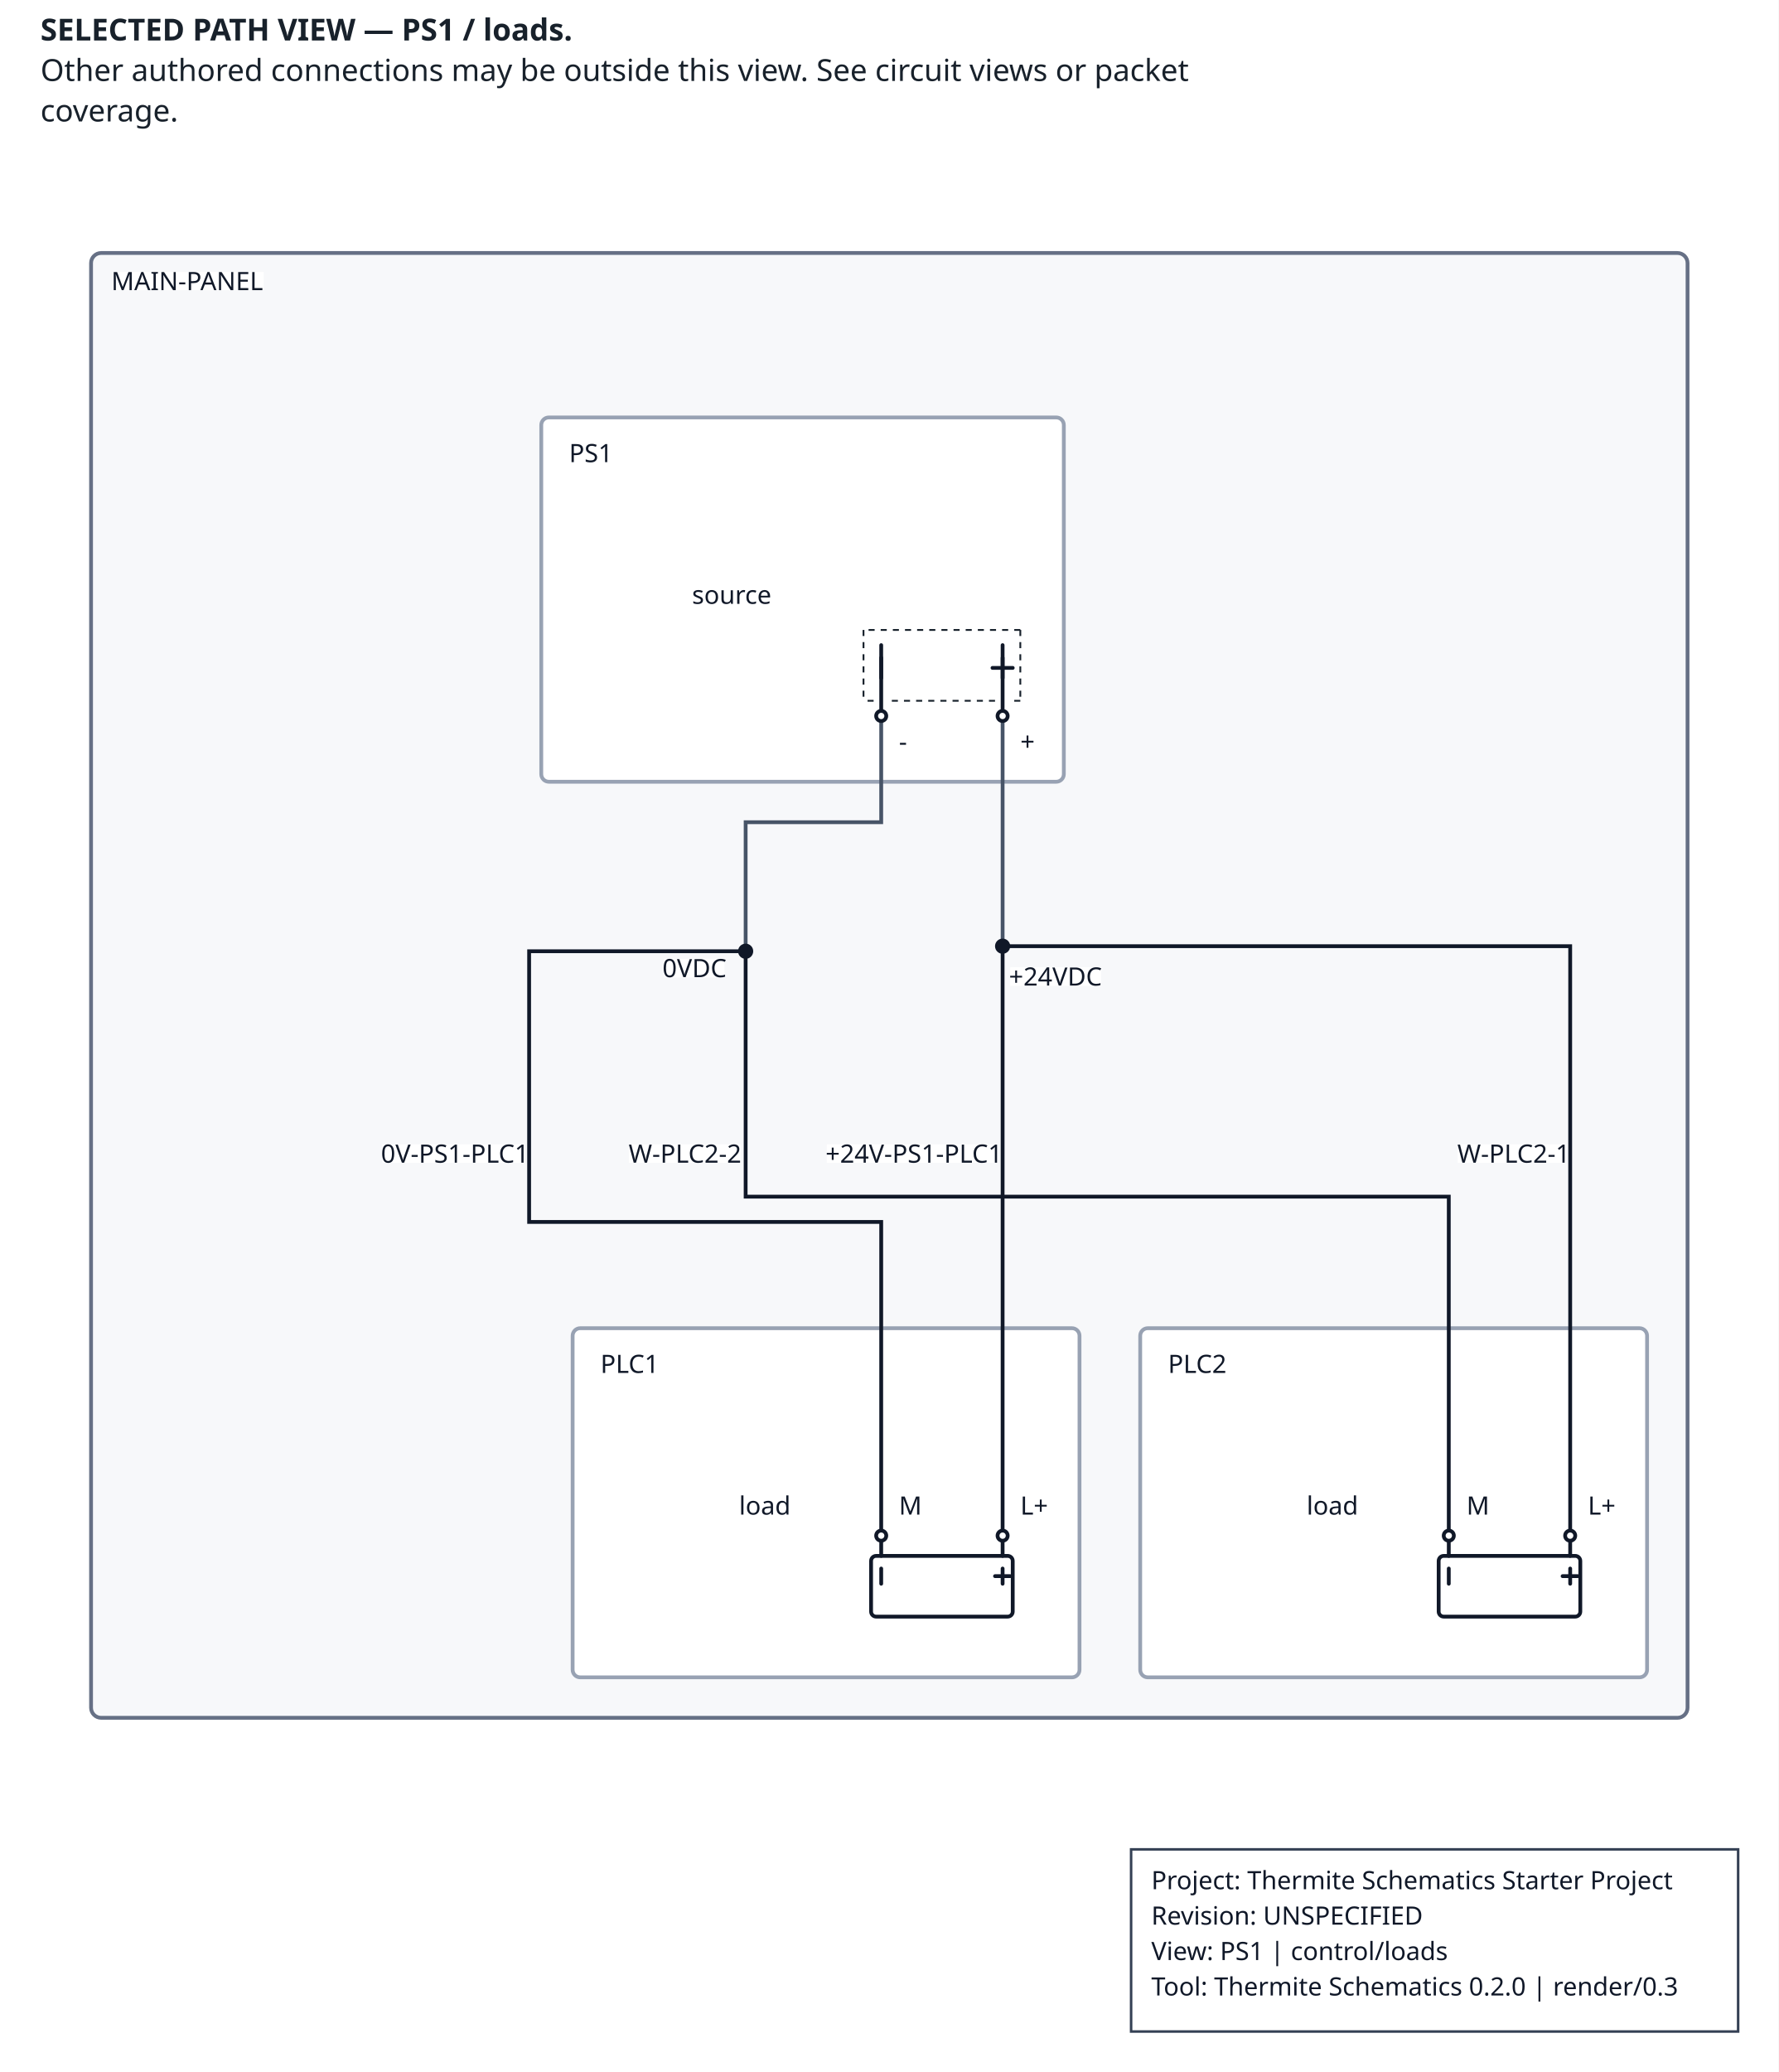
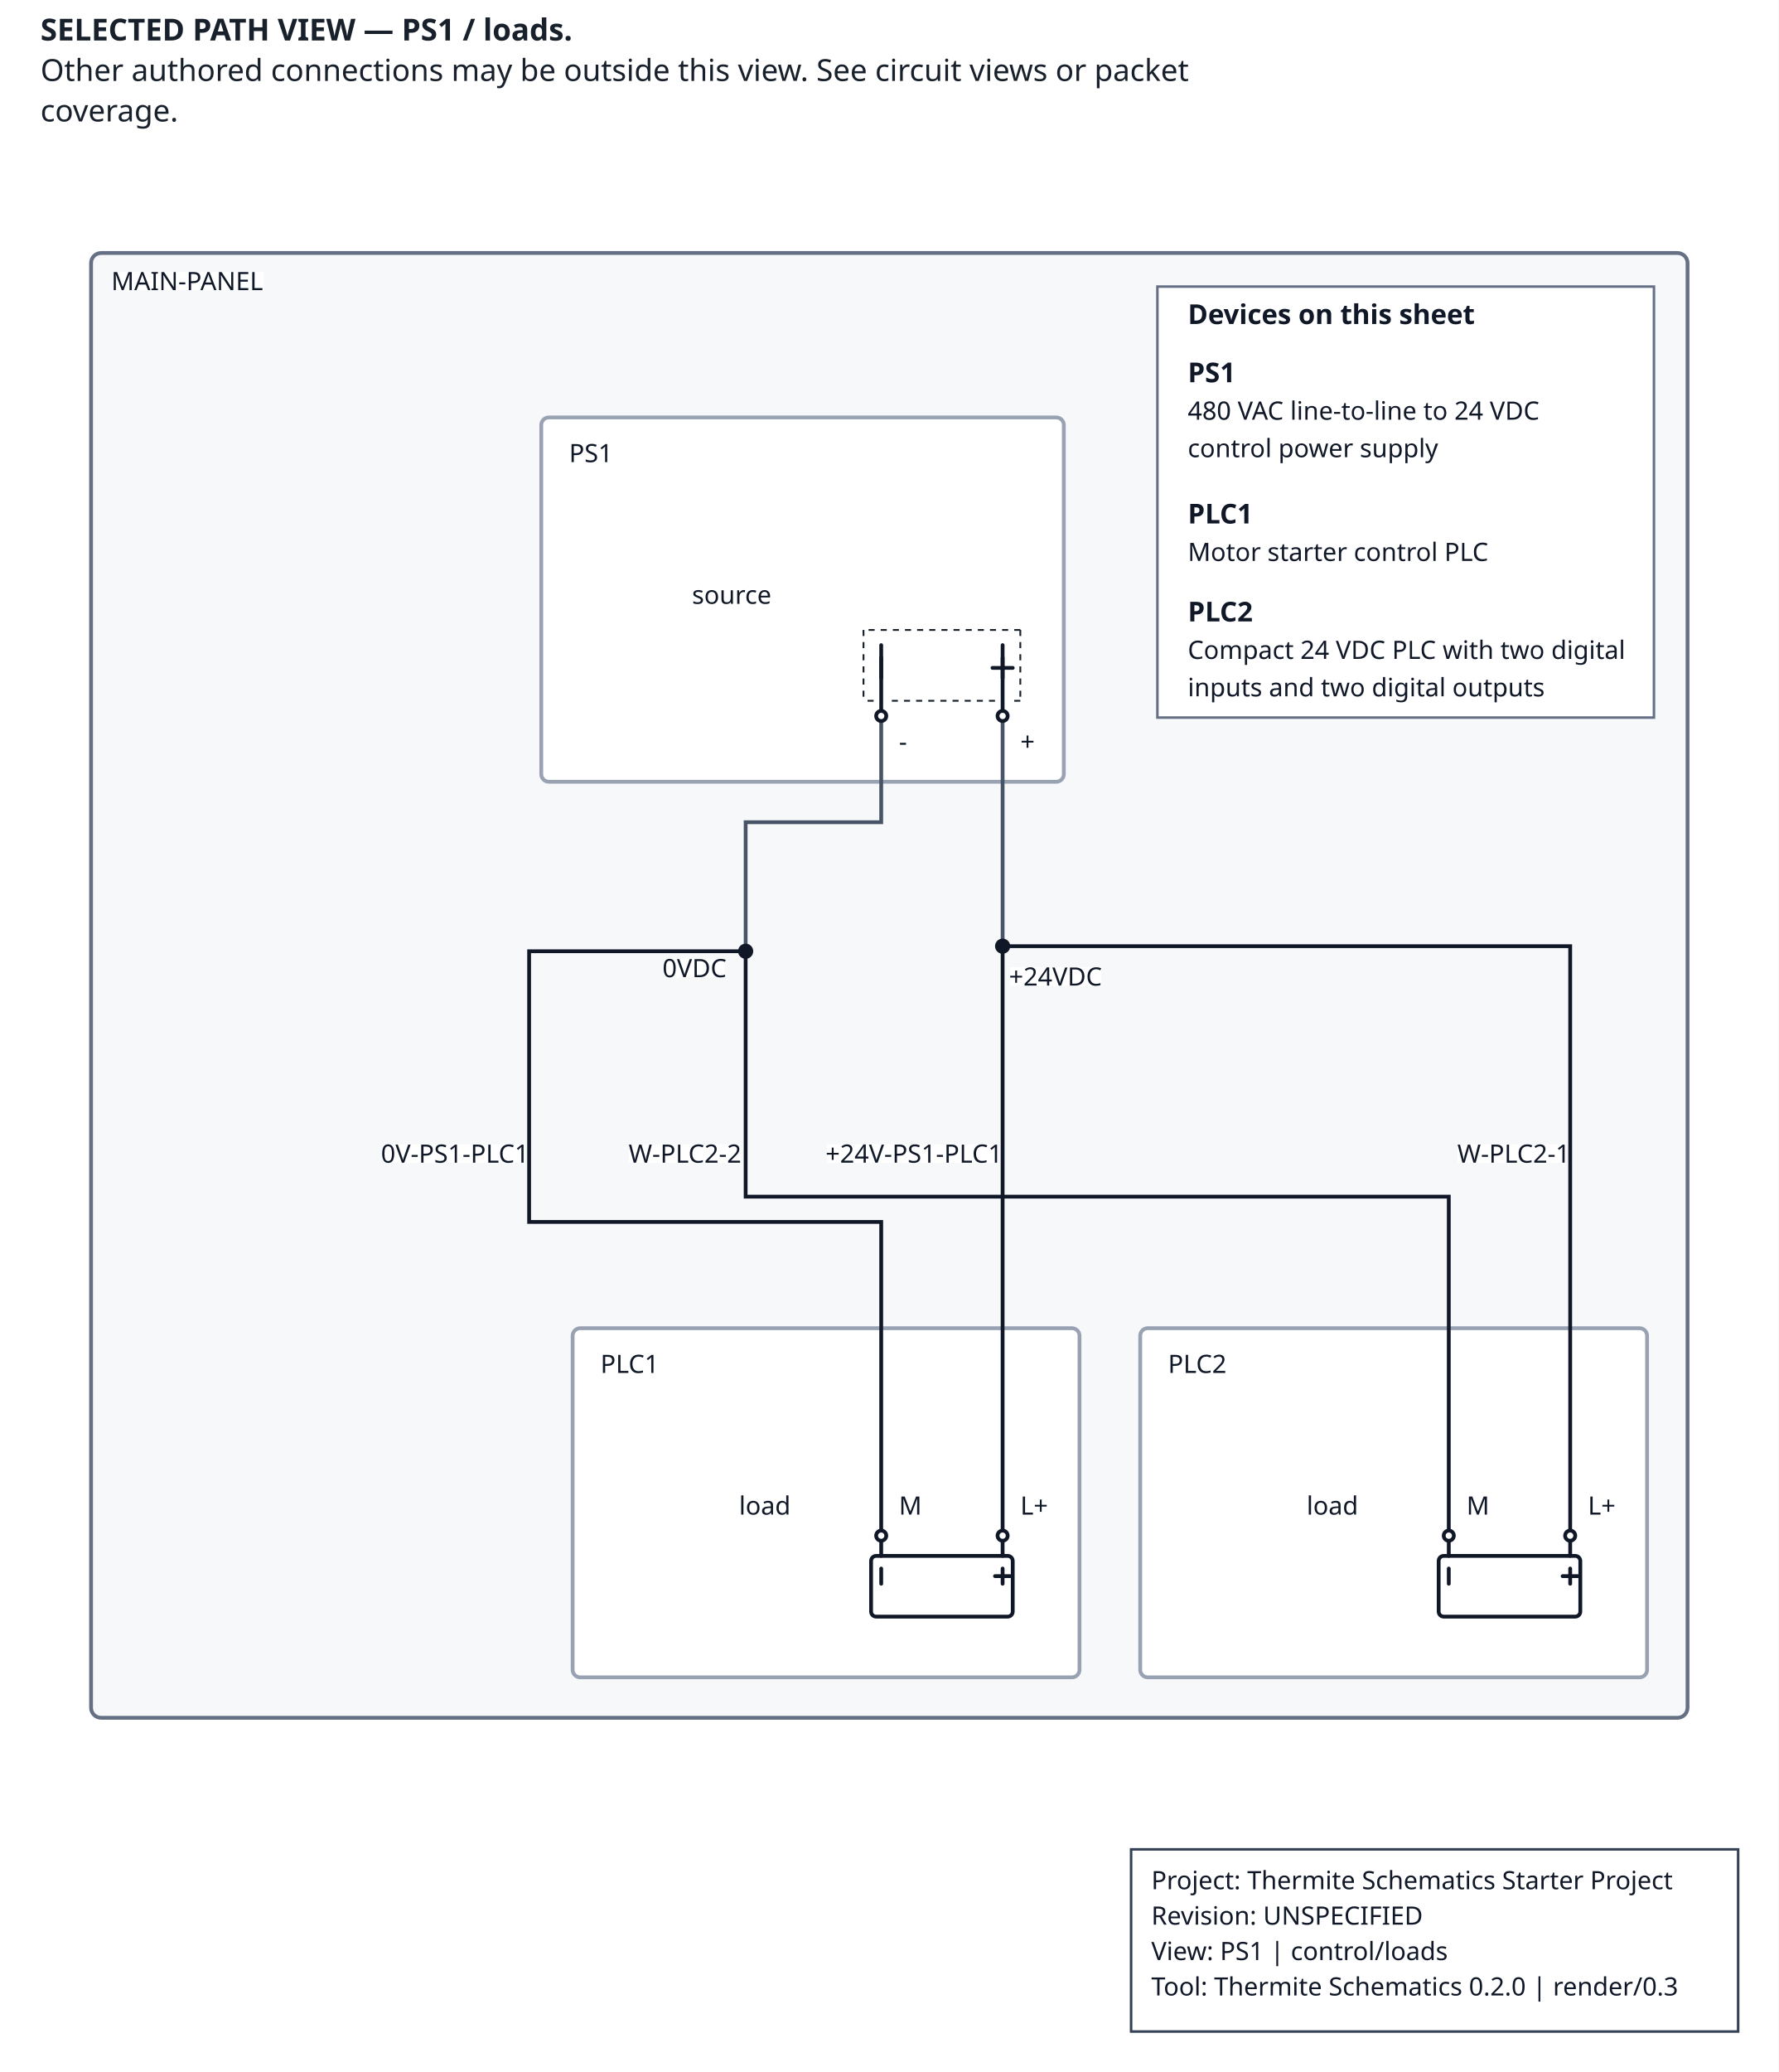
<svg xmlns="http://www.w3.org/2000/svg" version="1.1" viewBox="0 0 703.2 819" width="703.2" height="819" role="img" aria-label="loads schematic: PS1" data-project-name="Thermite Schematics Starter Project" data-project-revision="UNSPECIFIED" data-tool-version="0.2.0" data-view-format="schematic-view/0.2" data-view-family="control" data-view-intent="loads" data-view-flow="top-to-bottom" data-renderer-version="render/0.3" data-symbol-catalog-version="ais-symbols/0.3" data-layout-config-version="elk-layered/0.4+elkjs-0.12.0" data-root-device-uid="33a15867-296b-40e4-a56b-15282f131b4c">
  <style>.location-frame{fill:#f7f8fa;stroke:#667085;stroke-width:1.5}.device-frame{fill:#fff;stroke:#98a2b3;stroke-width:1.5}.net-path{fill:none;stroke:#101828;stroke-width:1.5;stroke-linecap:square;stroke-linejoin:miter}.boundary-path{fill:none;stroke:#475467;stroke-width:1.5;stroke-linecap:square;stroke-linejoin:miter}.symbol-body,.symbol-operator,.symbol-actuator,.symbol-annotation{fill:none;stroke:#101828;stroke-width:1.5;stroke-linecap:round;stroke-linejoin:round}.symbol-terminal{fill:#fff;stroke:#101828;stroke-width:1.5}.terminal-marker{fill:#fff;stroke:#101828;stroke-width:1.5}.junction-dot{fill:#101828;stroke:none}.label-background{fill:#fff;stroke:none}.label-text{fill:#101828;stroke:none}</style>
  <defs>
    <clipPath id="clip-005b0022006c006100620065006c0022002c00220064006500760069006300650022002c0022005b005c0022006400650076006900630065005c0022002c005c002200380031003100340038006100640033002d0038006300300033002d0034006300380064002d0038006300370030002d003600620033003300620062003300620030003200360036005c0022005d0022002c00220064006500760069006300650022005d" clipPathUnits="userSpaceOnUse">
      <rect width="32.157" height="15.357" x="233.722" y="468.322" />
    </clipPath>
    <clipPath id="clip-005b0022006c006100620065006c0022002c00220064006500760069006300650022002c0022005b005c0022006400650076006900630065005c0022002c005c002200610064006400350061006100310030002d0063006500660038002d0034006200360033002d0039003400630036002d006100360039003500310031003800360037003700300032005c0022005d0022002c00220064006500760069006300650022005d" clipPathUnits="userSpaceOnUse">
      <rect width="32.157" height="15.357" x="458.122" y="468.322" />
    </clipPath>
    <clipPath id="clip-005b0022006c006100620065006c0022002c00220064006500760069006300650022002c0022005b005c0022006400650076006900630065005c0022002c005c002200330033006100310035003800360037002d0032003900360062002d0034003000650034002d0061003500360062002d003100350032003800320066003100330031006200340063005c0022005d0022002c00220064006500760069006300650022005d" clipPathUnits="userSpaceOnUse">
      <rect width="25.957" height="15.357" x="221.322" y="108.322" />
    </clipPath>
    <clipPath id="clip-005b0022006c006100620065006c0022002c002200650064006700650022002c0022005b005c00220077006900720065005c0022002c005c002200350062003700300064003700650063002d0031006100380066002d0034006400350033002d0061003600300062002d006500300037003700610038006600660062003100300064005c0022005d0022002c00220063006f006e0064007500630074006f00720022005d" clipPathUnits="userSpaceOnUse">
      <rect width="87.957" height="15.357" x="307.122" y="384.322" />
    </clipPath>
    <clipPath id="clip-005b0022006c006100620065006c0022002c002200650064006700650022002c0022005b005c00220077006900720065005c0022002c005c002200350062003700300064003700650063002d0031006100380066002d0034006400350033002d0061003600300062002d006500300037003700610038006600660062003100300064005c0022005d0022002c0022006e006500740022005d" clipPathUnits="userSpaceOnUse">
      <rect width="44.557" height="15.357" x="398.722" y="314.322" />
    </clipPath>
    <clipPath id="clip-005b0022006c006100620065006c0022002c002200650064006700650022002c0022005b005c00220077006900720065005c0022002c005c002200300030006600380066006400650036002d0035003500610064002d0034006200380032002d0038006200660062002d006100630033006100300032003600380031003600310061005c0022005d0022002c00220063006f006e0064007500630074006f00720022005d" clipPathUnits="userSpaceOnUse">
      <rect width="75.557" height="15.357" x="132.322" y="384.322" />
    </clipPath>
    <clipPath id="clip-005b0022006c006100620065006c0022002c002200650064006700650022002c0022005b005c00220077006900720065005c0022002c005c002200300030006600380066006400650036002d0035003500610064002d0034006200380032002d0038006200660062002d006100630033006100300032003600380031003600310061005c0022005d0022002c0022006e006500740022005d" clipPathUnits="userSpaceOnUse">
      <rect width="32.157" height="15.357" x="258.322" y="314.322" />
    </clipPath>
    <clipPath id="clip-005b0022006c006100620065006c0022002c002200650064006700650022002c0022005b005c00220077006900720065005c0022002c005c002200360036006100330038006500370038002d0031003000610036002d0034003800660063002d0061006600300065002d006100340034003400650031003200380031006100350032005c0022005d0022002c00220063006f006e0064007500630074006f00720022005d" clipPathUnits="userSpaceOnUse">
      <rect width="56.957" height="15.357" x="562.522" y="384.322" />
    </clipPath>
    <clipPath id="clip-005b0022006c006100620065006c0022002c002200650064006700650022002c0022005b005c00220077006900720065005c0022002c005c002200370034003000370061006300340061002d0035006200650062002d0034003200660038002d0062003600330039002d006100370030006400380031003200330064003400360032005c0022005d0022002c00220063006f006e0064007500630074006f00720022005d" clipPathUnits="userSpaceOnUse">
      <rect width="56.957" height="15.357" x="236.522" y="384.322" />
    </clipPath>
    <clipPath id="clip-005b0022006c006100620065006c0022002c0022006c006f0063006100740069006f006e0022002c0022005b005c0022006c006f0063006100740069006f006e005c0022002c005c00220061007500740068006f007200650064005c0022002c005c0022004d00410049004e002d00500041004e0045004c005c0022005d0022002c0022006c006f0063006100740069006f006e0022005d" clipPathUnits="userSpaceOnUse">
      <rect width="69.357" height="15.357" x="40.322" y="40.322" />
    </clipPath>
    <clipPath id="clip-005b0022006c006100620065006c0022002c00220070006f007200740022002c0022005b005c00220070006f00720074005c0022002c005c0022005b005c005c005c002200660075006e006300740069006f006e005c005c005c0022002c005c005c005c002200380031003100340038006100640033002d0038006300300033002d0034006300380064002d0038006300370030002d003600620033003300620062003300620030003200360036005c005c005c0022002c005c005c005c00220073007500700070006c0079005c005c005c0022005d005c0022002c005c00220070006f007300690074006900760065005c0022005d0022002c0022007400650072006d0069006e0061006c0022005d" clipPathUnits="userSpaceOnUse">
      <rect width="19.757" height="15.357" x="399.722" y="524.322" />
    </clipPath>
    <clipPath id="clip-005b0022006c006100620065006c0022002c00220070006f007200740022002c0022005b005c00220070006f00720074005c0022002c005c0022005b005c005c005c002200660075006e006300740069006f006e005c005c005c0022002c005c005c005c002200380031003100340038006100640033002d0038006300300033002d0034006300380064002d0038006300370030002d003600620033003300620062003300620030003200360036005c005c005c0022002c005c005c005c00220073007500700070006c0079005c005c005c0022005d005c0022002c005c002200720065007400750072006e005c0022005d0022002c0022007400650072006d0069006e0061006c0022005d" clipPathUnits="userSpaceOnUse">
      <rect width="16.427" height="15.357" x="351.722" y="524.322" />
    </clipPath>
    <clipPath id="clip-005b0022006c006100620065006c0022002c00220070006f007200740022002c0022005b005c00220070006f00720074005c0022002c005c0022005b005c005c005c002200660075006e006300740069006f006e005c005c005c0022002c005c005c005c002200610064006400350061006100310030002d0063006500660038002d0034006200360033002d0039003400630036002d006100360039003500310031003800360037003700300032005c005c005c0022002c005c005c005c00220073007500700070006c0079005c005c005c0022005d005c0022002c005c00220070006f007300690074006900760065005c0022005d0022002c0022007400650072006d0069006e0061006c0022005d" clipPathUnits="userSpaceOnUse">
      <rect width="19.757" height="15.357" x="624.122" y="524.322" />
    </clipPath>
    <clipPath id="clip-005b0022006c006100620065006c0022002c00220070006f007200740022002c0022005b005c00220070006f00720074005c0022002c005c0022005b005c005c005c002200660075006e006300740069006f006e005c005c005c0022002c005c005c005c002200610064006400350061006100310030002d0063006500660038002d0034006200360033002d0039003400630036002d006100360039003500310031003800360037003700300032005c005c005c0022002c005c005c005c00220073007500700070006c0079005c005c005c0022005d005c0022002c005c002200720065007400750072006e005c0022005d0022002c0022007400650072006d0069006e0061006c0022005d" clipPathUnits="userSpaceOnUse">
      <rect width="16.427" height="15.357" x="576.122" y="524.322" />
    </clipPath>
    <clipPath id="clip-005b0022006c006100620065006c0022002c00220070006f007200740022002c0022005b005c00220070006f00720074005c0022002c005c0022005b005c005c005c002200660075006e006300740069006f006e005c005c005c0022002c005c005c005c002200330033006100310035003800360037002d0032003900360062002d0034003000650034002d0061003500360062002d003100350032003800320066003100330031006200340063005c005c005c0022002c005c005c005c002200640063005f006f00750074007000750074005c005c005c0022005d005c0022002c005c00220070006f007300690074006900760065005c0022005d0022002c0022007400650072006d0069006e0061006c0022005d" clipPathUnits="userSpaceOnUse">
      <rect width="13.557" height="15.357" x="399.722" y="222.322" />
    </clipPath>
    <clipPath id="clip-005b0022006c006100620065006c0022002c00220070006f007200740022002c0022005b005c00220070006f00720074005c0022002c005c0022005b005c005c005c002200660075006e006300740069006f006e005c005c005c0022002c005c005c005c002200330033006100310035003800360037002d0032003900360062002d0034003000650034002d0061003500360062002d003100350032003800320066003100330031006200340063005c005c005c0022002c005c005c005c002200640063005f006f00750074007000750074005c005c005c0022005d005c0022002c005c002200720065007400750072006e005c0022005d0022002c0022007400650072006d0069006e0061006c0022005d" clipPathUnits="userSpaceOnUse">
      <rect width="13.557" height="15.357" x="351.722" y="222.322" />
    </clipPath>
    <clipPath id="clip-005b0022006c006100620065006c0022002c002200730079006d0062006f006c0022002c0022005b005c002200660075006e006300740069006f006e005c0022002c005c002200380031003100340038006100640033002d0038006300300033002d0034006300380064002d0038006300370030002d003600620033003300620062003300620030003200360036005c0022002c005c00220073007500700070006c0079005c0022005d0022002c002200660075006e006300740069006f006e0022005d" clipPathUnits="userSpaceOnUse">
      <rect width="44.557" height="15.357" x="288.522" y="524.322" />
    </clipPath>
    <clipPath id="clip-005b0022006c006100620065006c0022002c002200730079006d0062006f006c0022002c0022005b005c002200660075006e006300740069006f006e005c0022002c005c002200610064006400350061006100310030002d0063006500660038002d0034006200360033002d0039003400630036002d006100360039003500310031003800360037003700300032005c0022002c005c00220073007500700070006c0079005c0022005d0022002c002200660075006e006300740069006f006e0022005d" clipPathUnits="userSpaceOnUse">
      <rect width="44.557" height="15.357" x="512.922" y="524.322" />
    </clipPath>
    <clipPath id="clip-005b0022006c006100620065006c0022002c002200730079006d0062006f006c0022002c0022005b005c002200660075006e006300740069006f006e005c0022002c005c002200330033006100310035003800360037002d0032003900360062002d0034003000650034002d0061003500360062002d003100350032003800320066003100330031006200340063005c0022002c005c002200640063005f006f00750074007000750074005c0022005d0022002c002200660075006e006300740069006f006e0022005d" clipPathUnits="userSpaceOnUse">
      <rect width="63.157" height="15.357" x="269.922" y="164.322" />
    </clipPath>
  </defs>
  <rect width="703.2" height="819" class="canvas-background" x="0" y="0" fill="#ffffff" />
  <g class="selected-view-notice" data-selected-view-notice="true">
    <text x="16" y="16" fill="#18212b" font-family="Thermite Sans, Thermite Math, sans-serif" font-size="12" font-weight="700">SELECTED PATH VIEW — PS1 / loads.</text>
    <text x="16" y="32" fill="#18212b" font-family="Thermite Sans, Thermite Math, sans-serif" font-size="12">Other authored connections may be outside this view. See circuit views or packet </text>
    <text x="16" y="48" fill="#18212b" font-family="Thermite Sans, Thermite Math, sans-serif" font-size="12">coverage.</text>
  </g>
  <g transform="translate(0 64)">
    <g id="location-0061007500740068006f007200650064--004d00410049004e002d00500041004e0045004c" class="location-group" data-location="MAIN-PANEL">
      <rect width="631.2" height="579" class="location-frame" x="36" y="36" rx="4" ry="4" />
    </g>
    <g id="device-00330033006100310035003800360037002d0032003900360062002d0034003000650034002d0061003500360062002d003100350032003800320066003100330031006200340063" class="device-group" data-location="MAIN-PANEL" data-device-uid="33a15867-296b-40e4-a56b-15282f131b4c" data-designation="PS1" data-type-id="core:psu-24vdc">
      <rect width="206.6" height="144" class="device-frame" x="214" y="101" rx="3" ry="3" />
    </g>
    <g id="device-00380031003100340038006100640033002d0038006300300033002d0034006300380064002d0038006300370030002d003600620033003300620062003300620030003200360036" class="device-group" data-location="MAIN-PANEL" data-device-uid="81148ad3-8c03-4c8d-8c70-6b33bb3b0266" data-designation="PLC1" data-type-id="core:plc-compact">
      <rect width="200.4" height="138" class="device-frame" x="226.4" y="461" rx="3" ry="3" />
    </g>
    <g id="device-00610064006400350061006100310030002d0063006500660038002d0034006200360033002d0039003400630036002d006100360039003500310031003800360037003700300032" class="device-group" data-location="MAIN-PANEL" data-device-uid="add5aa10-cef8-4b63-94c6-a69511867702" data-designation="PLC2" data-type-id="core:plc-compact">
      <rect width="200.4" height="138" class="device-frame" x="450.8" y="461" rx="3" ry="3" />
    </g>
    <g id="net-006e00650074003a007300680061003200350036003a0063003800300064006100300033003700660035003200350065003300660033003800620034003200380032003400610066003400610064003400380062003300360030006300330032003500620031003100610063006100650064003700390033006100370061006600370063003600360039003000620033006400310037" class="net-group" data-net-id="net:sha256:c80da037f525e3f38b42824af4ad48b360c325b11acaed793a7af7c6690b3d17" data-potential-uid="46be3efd-17b7-43ee-bb9d-a019c4fb2cdd" data-potential-name="+24VDC">
      <path id="wire-00350062003700300064003700650063002d0031006100380066002d0034006400350033002d0061003600300062002d006500300037003700610038006600660062003100300064" class="net-path wire-path" d="M 396.4 310 V 543" data-designation="W-CTL-001" data-net-id="net:sha256:c80da037f525e3f38b42824af4ad48b360c325b11acaed793a7af7c6690b3d17" data-wire-uid="5b70d7ec-1a8f-4d53-a60b-e077a8ffb10d" data-source-device-uid="81148ad3-8c03-4c8d-8c70-6b33bb3b0266" data-source-terminal-key="L+" data-target-device-uid="33a15867-296b-40e4-a56b-15282f131b4c" data-target-terminal-key="+" />
      <path id="boundary-005b00220062006f0075006e0064006100720079002d007300650067006d0065006e00740022002c0022005b005c0022006a0075006e006300740069006f006e005c0022002c005c0022006e00650074003a007300680061003200350036003a0063003800300064006100300033003700660035003200350065003300660033003800620034003200380032003400610066003400610064003400380062003300360030006300330032003500620031003100610063006100650064003700390033006100370061006600370063003600360039003000620033006400310037005c0022002c005c002200330033006100310035003800360037002d0032003900360062002d0034003000650034002d0061003500360062002d003100350032003800320066003100330031006200340063005c0022002c005c0022002b005c0022005d0022002c0022005b005c002200660075006e006300740069006f006e005c0022002c005c002200330033006100310035003800360037002d0032003900360062002d0034003000650034002d0061003500360062002d003100350032003800320066003100330031006200340063005c0022002c005c002200640063005f006f00750074007000750074005c0022005d0022005d" class="boundary-path" d="M 396.4 219 V 310" data-net-id="net:sha256:c80da037f525e3f38b42824af4ad48b360c325b11acaed793a7af7c6690b3d17" data-presentation-only="true" data-source-device-uid="33a15867-296b-40e4-a56b-15282f131b4c" data-source-terminal-key="+" data-target-device-uid="33a15867-296b-40e4-a56b-15282f131b4c" data-target-terminal-key="+" />
      <path id="wire-00360036006100330038006500370038002d0031003000610036002d0034003800660063002d0061006600300065002d006100340034003400650031003200380031006100350032" class="net-path wire-path" d="M 396.4 310 H 620.8 V 543" data-designation="W-PLC2-1" data-net-id="net:sha256:c80da037f525e3f38b42824af4ad48b360c325b11acaed793a7af7c6690b3d17" data-wire-uid="66a38e78-10a6-48fc-af0e-a444e1281a52" data-source-device-uid="add5aa10-cef8-4b63-94c6-a69511867702" data-source-terminal-key="L+" data-target-device-uid="33a15867-296b-40e4-a56b-15282f131b4c" data-target-terminal-key="+" />
    </g>
    <g id="net-006e00650074003a007300680061003200350036003a0064003400650065006600650061003600390036003700350065003000610061003600360030006500630030006300360034006500320030003700630031006200380039006300390062006200620039006200390037003100390037003400660034006200310032006600320062006500660036006300650038003900360063" class="net-group" data-net-id="net:sha256:d4eefea69675e0aa660ec0c64e207c1b89c9bbb9b971974f4b12f2bef6ce896c" data-potential-uid="aaccbc22-3208-42dd-ae26-54dce0250f8d" data-potential-name="0VDC">
      <path id="wire-00300030006600380066006400650036002d0035003500610064002d0034006200380032002d0038006200660062002d006100630033006100300032003600380031003600310061" class="net-path wire-path" d="M 294.8 312 H 209.2 V 419 H 348.4 V 543" data-designation="W-CTL-002" data-net-id="net:sha256:d4eefea69675e0aa660ec0c64e207c1b89c9bbb9b971974f4b12f2bef6ce896c" data-wire-uid="00f8fde6-55ad-4b82-8bfb-ac3a0268161a" data-source-device-uid="81148ad3-8c03-4c8d-8c70-6b33bb3b0266" data-source-terminal-key="M" data-target-device-uid="33a15867-296b-40e4-a56b-15282f131b4c" data-target-terminal-key="-" />
      <path id="boundary-005b00220062006f0075006e0064006100720079002d007300650067006d0065006e00740022002c0022005b005c0022006a0075006e006300740069006f006e005c0022002c005c0022006e00650074003a007300680061003200350036003a0064003400650065006600650061003600390036003700350065003000610061003600360030006500630030006300360034006500320030003700630031006200380039006300390062006200620039006200390037003100390037003400660034006200310032006600320062006500660036006300650038003900360063005c0022002c005c002200330033006100310035003800360037002d0032003900360062002d0034003000650034002d0061003500360062002d003100350032003800320066003100330031006200340063005c0022002c005c0022002d005c0022005d0022002c0022005b005c002200660075006e006300740069006f006e005c0022002c005c002200330033006100310035003800360037002d0032003900360062002d0034003000650034002d0061003500360062002d003100350032003800320066003100330031006200340063005c0022002c005c002200640063005f006f00750074007000750074005c0022005d0022005d" class="boundary-path" d="M 348.4 219 V 261 H 294.8 V 312" data-net-id="net:sha256:d4eefea69675e0aa660ec0c64e207c1b89c9bbb9b971974f4b12f2bef6ce896c" data-presentation-only="true" data-source-device-uid="33a15867-296b-40e4-a56b-15282f131b4c" data-source-terminal-key="-" data-target-device-uid="33a15867-296b-40e4-a56b-15282f131b4c" data-target-terminal-key="-" />
      <path id="wire-00370034003000370061006300340061002d0035006200650062002d0034003200660038002d0062003600330039002d006100370030006400380031003200330064003400360032" class="net-path wire-path" d="M 294.8 312 V 409 H 572.8 V 543" data-designation="W-PLC2-2" data-net-id="net:sha256:d4eefea69675e0aa660ec0c64e207c1b89c9bbb9b971974f4b12f2bef6ce896c" data-wire-uid="7407ac4a-5beb-42f8-b639-a70d8123d462" data-source-device-uid="add5aa10-cef8-4b63-94c6-a69511867702" data-source-terminal-key="M" data-target-device-uid="33a15867-296b-40e4-a56b-15282f131b4c" data-target-terminal-key="-" />
    </g>
    <circle id="junction-005b0022006a0075006e006300740069006f006e0022002c0022006e00650074003a007300680061003200350036003a00630038003000640061003000330037006600350032003500650033006600330038006200340032003800320034006100660034006100640034003800620033003600300063003300320035006200310031006100630061006500640037003900330061003700610066003700630036003600390030006200330064003100370022002c002200330033006100310035003800360037002d0032003900360062002d0034003000650034002d0061003500360062002d0031003500320038003200660031003300310062003400630022002c0022002b0022005d" class="junction-dot" cx="396.4" cy="310" r="3" data-device-uid="33a15867-296b-40e4-a56b-15282f131b4c" data-terminal-key="+" data-net-id="net:sha256:c80da037f525e3f38b42824af4ad48b360c325b11acaed793a7af7c6690b3d17" />
    <circle id="junction-005b0022006a0075006e006300740069006f006e0022002c0022006e00650074003a007300680061003200350036003a00640034006500650066006500610036003900360037003500650030006100610036003600300065006300300063003600340065003200300037006300310062003800390063003900620062006200390062003900370031003900370034006600340062003100320066003200620065006600360063006500380039003600630022002c002200330033006100310035003800360037002d0032003900360062002d0034003000650034002d0061003500360062002d0031003500320038003200660031003300310062003400630022002c0022002d0022005d" class="junction-dot" cx="294.8" cy="312" r="3" data-device-uid="33a15867-296b-40e4-a56b-15282f131b4c" data-terminal-key="-" data-net-id="net:sha256:d4eefea69675e0aa660ec0c64e207c1b89c9bbb9b971974f4b12f2bef6ce896c" />
    <g id="function-00330033006100310035003800360037002d0032003900360062002d0034003000650034002d0061003500360062002d003100350032003800320066003100330031006200340063--00640063005f006f00750074007000750074" class="symbol function-symbol source" transform="translate(340.4 183)" data-symbol-id="ais:power-source-dc" data-device-uid="33a15867-296b-40e4-a56b-15282f131b4c" data-function-key="dc_output">
      <line class="symbol-enclosure" x1="63" y1="2" x2="1" y2="2" fill="none" stroke="#17212b" stroke-width="0.72" stroke-dasharray="2.4 2.4" />
      <line class="symbol-enclosure" x1="63" y1="30" x2="59" y2="30" fill="none" stroke="#17212b" stroke-width="0.72" stroke-dasharray="2.4 2.4" />
      <line class="symbol-enclosure" x1="53" y1="30" x2="11" y2="30" fill="none" stroke="#17212b" stroke-width="0.72" stroke-dasharray="2.4 2.4" />
      <line class="symbol-enclosure" x1="5" y1="30" x2="1" y2="30" fill="none" stroke="#17212b" stroke-width="0.72" stroke-dasharray="2.4 2.4" />
      <line class="symbol-enclosure" x1="63" y1="2" x2="63" y2="30" fill="none" stroke="#17212b" stroke-width="0.72" stroke-dasharray="2.4 2.4" />
      <line class="symbol-enclosure" x1="1" y1="2" x2="1" y2="30" fill="none" stroke="#17212b" stroke-width="0.72" stroke-dasharray="2.4 2.4" />
      <line class="symbol-body" x1="56" y1="8" x2="56" y2="36" />
      <line class="symbol-body" x1="8" y1="8" x2="8" y2="36" />
      <line class="symbol-annotation" x1="56" y1="13" x2="56" y2="21" />
      <line class="symbol-annotation" x1="60" y1="17" x2="52" y2="17" />
      <line class="symbol-annotation" x1="8" y1="13" x2="8" y2="21" />
      <circle id="terminal-00330033006100310035003800360037002d0032003900360062002d0034003000650034002d0061003500360062002d003100350032003800320066003100330031006200340063--002b--0070006f007300690074006900760065" class="terminal-marker" cx="56" cy="36" r="2" data-device-uid="33a15867-296b-40e4-a56b-15282f131b4c" data-designation="PS1" data-terminal-key="+" data-member-function-key="dc_output" data-net-id="net:sha256:c80da037f525e3f38b42824af4ad48b360c325b11acaed793a7af7c6690b3d17" />
      <circle id="terminal-00330033006100310035003800360037002d0032003900360062002d0034003000650034002d0061003500360062002d003100350032003800320066003100330031006200340063--002d--00720065007400750072006e" class="terminal-marker" cx="8" cy="36" r="2" data-device-uid="33a15867-296b-40e4-a56b-15282f131b4c" data-designation="PS1" data-terminal-key="-" data-member-function-key="dc_output" data-net-id="net:sha256:d4eefea69675e0aa660ec0c64e207c1b89c9bbb9b971974f4b12f2bef6ce896c" />
    </g>
    <g id="function-00380031003100340038006100640033002d0038006300300033002d0034006300380064002d0038006300370030002d003600620033003300620062003300620030003200360036--0073007500700070006c0079" class="symbol function-symbol load" transform="translate(340.4 543)" data-symbol-id="ais:dc-load" data-device-uid="81148ad3-8c03-4c8d-8c70-6b33bb3b0266" data-function-key="supply">
      <line class="symbol-body" x1="56" y1="0" x2="56" y2="8" />
      <line class="symbol-body" x1="8" y1="0" x2="8" y2="8" />
      <rect width="56" height="24" class="symbol-body" x="4" y="8" rx="2" ry="2" />
      <line class="symbol-annotation" x1="56" y1="13" x2="56" y2="19" />
      <line class="symbol-annotation" x1="59" y1="16" x2="53" y2="16" />
      <line class="symbol-annotation" x1="8" y1="13" x2="8" y2="19" />
      <circle id="terminal-00380031003100340038006100640033002d0038006300300033002d0034006300380064002d0038006300370030002d003600620033003300620062003300620030003200360036--004c002b--0070006f007300690074006900760065" class="terminal-marker" cx="56" cy="0" r="2" data-device-uid="81148ad3-8c03-4c8d-8c70-6b33bb3b0266" data-designation="PLC1" data-terminal-key="L+" data-member-function-key="supply" data-net-id="net:sha256:c80da037f525e3f38b42824af4ad48b360c325b11acaed793a7af7c6690b3d17" />
      <circle id="terminal-00380031003100340038006100640033002d0038006300300033002d0034006300380064002d0038006300370030002d003600620033003300620062003300620030003200360036--004d--00720065007400750072006e" class="terminal-marker" cx="8" cy="0" r="2" data-device-uid="81148ad3-8c03-4c8d-8c70-6b33bb3b0266" data-designation="PLC1" data-terminal-key="M" data-member-function-key="supply" data-net-id="net:sha256:d4eefea69675e0aa660ec0c64e207c1b89c9bbb9b971974f4b12f2bef6ce896c" />
    </g>
    <g id="function-00610064006400350061006100310030002d0063006500660038002d0034006200360033002d0039003400630036002d006100360039003500310031003800360037003700300032--0073007500700070006c0079" class="symbol function-symbol load" transform="translate(564.8 543)" data-symbol-id="ais:dc-load" data-device-uid="add5aa10-cef8-4b63-94c6-a69511867702" data-function-key="supply">
      <line class="symbol-body" x1="56" y1="0" x2="56" y2="8" />
      <line class="symbol-body" x1="8" y1="0" x2="8" y2="8" />
      <rect width="56" height="24" class="symbol-body" x="4" y="8" rx="2" ry="2" />
      <line class="symbol-annotation" x1="56" y1="13" x2="56" y2="19" />
      <line class="symbol-annotation" x1="59" y1="16" x2="53" y2="16" />
      <line class="symbol-annotation" x1="8" y1="13" x2="8" y2="19" />
      <circle id="terminal-00610064006400350061006100310030002d0063006500660038002d0034006200360033002d0039003400630036002d006100360039003500310031003800360037003700300032--004c002b--0070006f007300690074006900760065" class="terminal-marker" cx="56" cy="0" r="2" data-device-uid="add5aa10-cef8-4b63-94c6-a69511867702" data-designation="PLC2" data-terminal-key="L+" data-member-function-key="supply" data-net-id="net:sha256:c80da037f525e3f38b42824af4ad48b360c325b11acaed793a7af7c6690b3d17" />
      <circle id="terminal-00610064006400350061006100310030002d0063006500660038002d0034006200360033002d0039003400630036002d006100360039003500310031003800360037003700300032--004d--00720065007400750072006e" class="terminal-marker" cx="8" cy="0" r="2" data-device-uid="add5aa10-cef8-4b63-94c6-a69511867702" data-designation="PLC2" data-terminal-key="M" data-member-function-key="supply" data-net-id="net:sha256:d4eefea69675e0aa660ec0c64e207c1b89c9bbb9b971974f4b12f2bef6ce896c" />
    </g>
    <rect width="20.19" height="7.34" class="label-background label-device" x="238.37" y="471.44" />
-     <text class="label-text label-device" clip-path="url(#clip-005b0022006c006100620065006c0022002c00220064006500760069006300650022002c0022005b005c0022006400650076006900630065005c0022002c005c002200380031003100340038006100640033002d0038006300300033002d0034006300380064002d0038006300370030002d003600620033003300620062003300620030003200360036005c0022005d0022002c00220064006500760069006300650022005d)" x="237.4" y="478.68" font-family="Thermite Sans, Thermite Math, sans-serif" font-size="10" text-anchor="start" dominant-baseline="alphabetic" data-tag-block="81148ad3-8c03-4c8d-8c70-6b33bb3b0266" data-tag-field="designation" data-tag-kind="body" data-tag-owner-uid="81148ad3-8c03-4c8d-8c70-6b33bb3b0266">PLC1</text>
+     <text class="label-text label-device" clip-path="url(#clip-005b0022006c006100620065006c0022002c00220064006500760069006300650022002c0022005b005c0022006400650076006900630065005c0022002c005c002200380031003100340038006100640033002d0038006300300033002d0034006300380064002d0038006300370030002d003600620033003300620062003300620030003200360036005c0022005d0022002c00220064006500760069006300650022005d)" x="237.4" y="478.68" font-family="Thermite Sans, Thermite Math, sans-serif" font-size="10" text-anchor="start" dominant-baseline="alphabetic" data-tag-block="81148ad3-8c03-4c8d-8c70-6b33bb3b0266" data-tag-key="PLC1" data-tag-kind="body" data-tag-owner-uid="81148ad3-8c03-4c8d-8c70-6b33bb3b0266">PLC1</text>
    <rect width="21.84" height="7.34" class="label-background label-device" x="462.77" y="471.44" />
-     <text class="label-text label-device" clip-path="url(#clip-005b0022006c006100620065006c0022002c00220064006500760069006300650022002c0022005b005c0022006400650076006900630065005c0022002c005c002200610064006400350061006100310030002d0063006500660038002d0034006200360033002d0039003400630036002d006100360039003500310031003800360037003700300032005c0022005d0022002c00220064006500760069006300650022005d)" x="461.8" y="478.68" font-family="Thermite Sans, Thermite Math, sans-serif" font-size="10" text-anchor="start" dominant-baseline="alphabetic" data-tag-block="add5aa10-cef8-4b63-94c6-a69511867702" data-tag-field="designation" data-tag-kind="body" data-tag-owner-uid="add5aa10-cef8-4b63-94c6-a69511867702">PLC2</text>
+     <text class="label-text label-device" clip-path="url(#clip-005b0022006c006100620065006c0022002c00220064006500760069006300650022002c0022005b005c0022006400650076006900630065005c0022002c005c002200610064006400350061006100310030002d0063006500660038002d0034006200360033002d0039003400630036002d006100360039003500310031003800360037003700300032005c0022005d0022002c00220064006500760069006300650022005d)" x="461.8" y="478.68" font-family="Thermite Sans, Thermite Math, sans-serif" font-size="10" text-anchor="start" dominant-baseline="alphabetic" data-tag-block="add5aa10-cef8-4b63-94c6-a69511867702" data-tag-key="PLC2" data-tag-kind="body" data-tag-owner-uid="add5aa10-cef8-4b63-94c6-a69511867702">PLC2</text>
    <rect width="14.12" height="7.34" class="label-background label-device" x="225.97" y="111.44" />
-     <text class="label-text label-device" clip-path="url(#clip-005b0022006c006100620065006c0022002c00220064006500760069006300650022002c0022005b005c0022006400650076006900630065005c0022002c005c002200330033006100310035003800360037002d0032003900360062002d0034003000650034002d0061003500360062002d003100350032003800320066003100330031006200340063005c0022005d0022002c00220064006500760069006300650022005d)" x="225" y="118.68" font-family="Thermite Sans, Thermite Math, sans-serif" font-size="10" text-anchor="start" dominant-baseline="alphabetic" data-tag-block="33a15867-296b-40e4-a56b-15282f131b4c" data-tag-field="designation" data-tag-kind="body" data-tag-owner-uid="33a15867-296b-40e4-a56b-15282f131b4c">PS1</text>
+     <text class="label-text label-device" clip-path="url(#clip-005b0022006c006100620065006c0022002c00220064006500760069006300650022002c0022005b005c0022006400650076006900630065005c0022002c005c002200330033006100310035003800360037002d0032003900360062002d0034003000650034002d0061003500360062002d003100350032003800320066003100330031006200340063005c0022005d0022002c00220064006500760069006300650022005d)" x="225" y="118.68" font-family="Thermite Sans, Thermite Math, sans-serif" font-size="10" text-anchor="start" dominant-baseline="alphabetic" data-tag-block="33a15867-296b-40e4-a56b-15282f131b4c" data-tag-key="PS1" data-tag-kind="body" data-tag-owner-uid="33a15867-296b-40e4-a56b-15282f131b4c">PS1</text>
    <rect width="67.52" height="7.34" class="label-background label-conductor" x="326.88" y="388.33" />
    <text class="label-text label-conductor" clip-path="url(#clip-005b0022006c006100620065006c0022002c002200650064006700650022002c0022005b005c00220077006900720065005c0022002c005c002200350062003700300064003700650063002d0031006100380066002d0034006400350033002d0061003600300062002d006500300037003700610038006600660062003100300064005c0022005d0022002c00220063006f006e0064007500630074006f00720022005d)" x="326.38" y="395.57" font-family="Thermite Sans, Thermite Math, sans-serif" font-size="10" text-anchor="start" dominant-baseline="alphabetic">+24V-PS1-PLC1</text>
    <rect width="35.97" height="7.34" class="label-background label-net" x="399.4" y="318.33" />
    <text class="label-text label-net" clip-path="url(#clip-005b0022006c006100620065006c0022002c002200650064006700650022002c0022005b005c00220077006900720065005c0022002c005c002200350062003700300064003700650063002d0031006100380066002d0034006400350033002d0061003600300062002d006500300037003700610038006600660062003100300064005c0022005d0022002c0022006e006500740022005d)" x="398.9" y="325.57" font-family="Thermite Sans, Thermite Math, sans-serif" font-size="10" text-anchor="start" dominant-baseline="alphabetic">+24VDC</text>
    <rect width="56.09" height="7.35" class="label-background label-conductor" x="151.11" y="388.325" />
    <text class="label-text label-conductor" clip-path="url(#clip-005b0022006c006100620065006c0022002c002200650064006700650022002c0022005b005c00220077006900720065005c0022002c005c002200300030006600380066006400650036002d0035003500610064002d0034006200380032002d0038006200660062002d006100630033006100300032003600380031003600310061005c0022005d0022002c00220063006f006e0064007500630074006f00720022005d)" x="150.62" y="395.575" font-family="Thermite Sans, Thermite Math, sans-serif" font-size="10" text-anchor="start" dominant-baseline="alphabetic">0V-PS1-PLC1</text>
    <rect width="24.017" height="7.35" class="label-background label-net" x="262.391" y="315" />
    <text class="label-text label-net" clip-path="url(#clip-005b0022006c006100620065006c0022002c002200650064006700650022002c0022005b005c00220077006900720065005c0022002c005c002200300030006600380066006400650036002d0035003500610064002d0034006200380032002d0038006200660062002d006100630033006100300032003600380031003600310061005c0022005d0022002c0022006e006500740022005d)" x="261.912" y="322.25" font-family="Thermite Sans, Thermite Math, sans-serif" font-size="10" text-anchor="start" dominant-baseline="alphabetic" textLength="24.8" lengthAdjust="spacingAndGlyphs">0VDC</text>
    <rect width="42.5" height="7.34" class="label-background label-conductor" x="576.3" y="388.33" />
    <text class="label-text label-conductor" clip-path="url(#clip-005b0022006c006100620065006c0022002c002200650064006700650022002c0022005b005c00220077006900720065005c0022002c005c002200360036006100330038006500370038002d0031003000610036002d0034003800660063002d0061006600300065002d006100340034003400650031003200380031006100350032005c0022005d0022002c00220063006f006e0064007500630074006f00720022005d)" x="576.18" y="395.57" font-family="Thermite Sans, Thermite Math, sans-serif" font-size="10" text-anchor="start" dominant-baseline="alphabetic">W-PLC2-1</text>
    <rect width="44.15" height="7.34" class="label-background label-conductor" x="248.65" y="388.33" />
    <text class="label-text label-conductor" clip-path="url(#clip-005b0022006c006100620065006c0022002c002200650064006700650022002c0022005b005c00220077006900720065005c0022002c005c002200370034003000370061006300340061002d0035006200650062002d0034003200660038002d0062003600330039002d006100370030006400380031003200330064003400360032005c0022005d0022002c00220063006f006e0064007500630074006f00720022005d)" x="248.53" y="395.57" font-family="Thermite Sans, Thermite Math, sans-serif" font-size="10" text-anchor="start" dominant-baseline="alphabetic">W-PLC2-2</text>
    <rect width="59.29" height="7.17" class="label-background label-location" x="44.97" y="43.51" />
    <text class="label-text label-location" clip-path="url(#clip-005b0022006c006100620065006c0022002c0022006c006f0063006100740069006f006e0022002c0022005b005c0022006c006f0063006100740069006f006e005c0022002c005c00220061007500740068006f007200650064005c0022002c005c0022004d00410049004e002d00500041004e0045004c005c0022005d0022002c0022006c006f0063006100740069006f006e0022005d)" x="44" y="50.68" font-family="Thermite Sans, Thermite Math, sans-serif" font-size="10" text-anchor="start" dominant-baseline="alphabetic">MAIN-PANEL</text>
    <rect width="9.47" height="7.14" class="label-background label-terminal" x="404.37" y="527.54" />
    <text class="label-text label-terminal" clip-path="url(#clip-005b0022006c006100620065006c0022002c00220070006f007200740022002c0022005b005c00220070006f00720074005c0022002c005c0022005b005c005c005c002200660075006e006300740069006f006e005c005c005c0022002c005c005c005c002200380031003100340038006100640033002d0038006300300033002d0034006300380064002d0038006300370030002d003600620033003300620062003300620030003200360036005c005c005c0022002c005c005c005c00220073007500700070006c0079005c005c005c0022005d005c0022002c005c00220070006f007300690074006900760065005c0022005d0022002c0022007400650072006d0069006e0061006c0022005d)" x="403.4" y="534.68" font-family="Thermite Sans, Thermite Math, sans-serif" font-size="10" text-anchor="start" dominant-baseline="alphabetic">L+</text>
    <rect width="7.13" height="7.14" class="label-background label-terminal" x="356.37" y="527.54" />
    <text class="label-text label-terminal" clip-path="url(#clip-005b0022006c006100620065006c0022002c00220070006f007200740022002c0022005b005c00220070006f00720074005c0022002c005c0022005b005c005c005c002200660075006e006300740069006f006e005c005c005c0022002c005c005c005c002200380031003100340038006100640033002d0038006300300033002d0034006300380064002d0038006300370030002d003600620033003300620062003300620030003200360036005c005c005c0022002c005c005c005c00220073007500700070006c0079005c005c005c0022005d005c0022002c005c002200720065007400750072006e005c0022005d0022002c0022007400650072006d0069006e0061006c0022005d)" x="355.4" y="534.68" font-family="Thermite Sans, Thermite Math, sans-serif" font-size="10" text-anchor="start" dominant-baseline="alphabetic">M</text>
    <rect width="9.47" height="7.14" class="label-background label-terminal" x="628.77" y="527.54" />
    <text class="label-text label-terminal" clip-path="url(#clip-005b0022006c006100620065006c0022002c00220070006f007200740022002c0022005b005c00220070006f00720074005c0022002c005c0022005b005c005c005c002200660075006e006300740069006f006e005c005c005c0022002c005c005c005c002200610064006400350061006100310030002d0063006500660038002d0034006200360033002d0039003400630036002d006100360039003500310031003800360037003700300032005c005c005c0022002c005c005c005c00220073007500700070006c0079005c005c005c0022005d005c0022002c005c00220070006f007300690074006900760065005c0022005d0022002c0022007400650072006d0069006e0061006c0022005d)" x="627.8" y="534.68" font-family="Thermite Sans, Thermite Math, sans-serif" font-size="10" text-anchor="start" dominant-baseline="alphabetic">L+</text>
    <rect width="7.13" height="7.14" class="label-background label-terminal" x="580.77" y="527.54" />
    <text class="label-text label-terminal" clip-path="url(#clip-005b0022006c006100620065006c0022002c00220070006f007200740022002c0022005b005c00220070006f00720074005c0022002c005c0022005b005c005c005c002200660075006e006300740069006f006e005c005c005c0022002c005c005c005c002200610064006400350061006100310030002d0063006500660038002d0034006200360033002d0039003400630036002d006100360039003500310031003800360037003700300032005c005c005c0022002c005c005c005c00220073007500700070006c0079005c005c005c0022005d005c0022002c005c002200720065007400750072006e005c0022005d0022002c0022007400650072006d0069006e0061006c0022005d)" x="579.8" y="534.68" font-family="Thermite Sans, Thermite Math, sans-serif" font-size="10" text-anchor="start" dominant-baseline="alphabetic">M</text>
    <rect width="4.7" height="4.84" class="label-background label-terminal" x="403.9" y="226.73" />
    <text class="label-text label-terminal" clip-path="url(#clip-005b0022006c006100620065006c0022002c00220070006f007200740022002c0022005b005c00220070006f00720074005c0022002c005c0022005b005c005c005c002200660075006e006300740069006f006e005c005c005c0022002c005c005c005c002200330033006100310035003800360037002d0032003900360062002d0034003000650034002d0061003500360062002d003100350032003800320066003100330031006200340063005c005c005c0022002c005c005c005c002200640063005f006f00750074007000750074005c005c005c0022005d005c0022002c005c00220070006f007300690074006900760065005c0022005d0022002c0022007400650072006d0069006e0061006c0022005d)" x="403.4" y="232.68" font-family="Thermite Sans, Thermite Math, sans-serif" font-size="10" text-anchor="start" dominant-baseline="alphabetic">+</text>
    <rect width="2.42" height="0.78" class="label-background label-terminal" x="355.8" y="229.61" />
    <text class="label-text label-terminal" clip-path="url(#clip-005b0022006c006100620065006c0022002c00220070006f007200740022002c0022005b005c00220070006f00720074005c0022002c005c0022005b005c005c005c002200660075006e006300740069006f006e005c005c005c0022002c005c005c005c002200330033006100310035003800360037002d0032003900360062002d0034003000650034002d0061003500360062002d003100350032003800320066003100330031006200340063005c005c005c0022002c005c005c005c002200640063005f006f00750074007000750074005c005c005c0022005d005c0022002c005c002200720065007400750072006e005c0022005d0022002c0022007400650072006d0069006e0061006c0022005d)" x="355.4" y="232.68" font-family="Thermite Sans, Thermite Math, sans-serif" font-size="10" text-anchor="start" dominant-baseline="alphabetic">-</text>
    <rect width="18.69" height="7.7" class="label-background label-function" x="293.05" y="527.08" />
    <text class="label-text label-function" clip-path="url(#clip-005b0022006c006100620065006c0022002c002200730079006d0062006f006c0022002c0022005b005c002200660075006e006300740069006f006e005c0022002c005c002200380031003100340038006100640033002d0038006300300033002d0034006300380064002d0038006300370030002d003600620033003300620062003300620030003200360036005c0022002c005c00220073007500700070006c0079005c0022005d0022002c002200660075006e006300740069006f006e0022005d)" x="292.2" y="534.68" font-family="Thermite Sans, Thermite Math, sans-serif" font-size="10" text-anchor="start" dominant-baseline="alphabetic">load</text>
    <rect width="18.69" height="7.7" class="label-background label-function" x="517.45" y="527.08" />
    <text class="label-text label-function" clip-path="url(#clip-005b0022006c006100620065006c0022002c002200730079006d0062006f006c0022002c0022005b005c002200660075006e006300740069006f006e005c0022002c005c002200610064006400350061006100310030002d0063006500660038002d0034006200360033002d0039003400630036002d006100360039003500310031003800360037003700300032005c0022002c005c00220073007500700070006c0079005c0022005d0022002c002200660075006e006300740069006f006e0022005d)" x="516.6" y="534.68" font-family="Thermite Sans, Thermite Math, sans-serif" font-size="10" text-anchor="start" dominant-baseline="alphabetic">load</text>
    <rect width="30.57" height="5.56" class="label-background label-function" x="274.11" y="169.22" />
    <text class="label-text label-function" clip-path="url(#clip-005b0022006c006100620065006c0022002c002200730079006d0062006f006c0022002c0022005b005c002200660075006e006300740069006f006e005c0022002c005c002200330033006100310035003800360037002d0032003900360062002d0034003000650034002d0061003500360062002d003100350032003800320066003100330031006200340063005c0022002c005c002200640063005f006f00750074007000750074005c0022005d0022002c002200660075006e006300740069006f006e0022005d)" x="273.6" y="174.68" font-family="Thermite Sans, Thermite Math, sans-serif" font-size="10" text-anchor="start" dominant-baseline="alphabetic">source</text>
  </g>
  <g class="title-block">
    <rect width="240" height="72" class="title-block-panel" x="447.2" y="731" fill="#ffffff" stroke="#344054" />
    <text class="title-block-text" x="455.2" y="739" fill="#101828" font-family="Thermite Sans, Thermite Math, sans-serif" font-size="10" text-anchor="start" dominant-baseline="hanging">Project: Thermite Schematics Starter Project</text>
    <text class="title-block-text" x="455.2" y="753" fill="#101828" font-family="Thermite Sans, Thermite Math, sans-serif" font-size="10" text-anchor="start" dominant-baseline="hanging">Revision: UNSPECIFIED</text>
    <text class="title-block-text" x="455.2" y="767" fill="#101828" font-family="Thermite Sans, Thermite Math, sans-serif" font-size="10" text-anchor="start" dominant-baseline="hanging">View: PS1 | control/loads</text>
    <text class="title-block-text" x="455.2" y="781" fill="#101828" font-family="Thermite Sans, Thermite Math, sans-serif" font-size="10" text-anchor="start" dominant-baseline="hanging">Tool: Thermite Schematics 0.2.0 | render/0.3</text>
  </g>
+   <g data-device-legend="true" transform="scale(4)">
+     <rect class="device-legend-frame" x="114.4" y="28.32" width="49.08" height="42.589" fill="white" stroke="#667085" stroke-width="0.25" />
+     <text x="117.4" y="32.02" font-family="Thermite Sans, Thermite Math, sans-serif" font-size="2.7" font-weight="bold" fill="#101828">Devices on this sheet</text>
+     <g data-device-legend-entry="true" data-tag-owner-uid="33a15867-296b-40e4-a56b-15282f131b4c" data-tag-kind="legend" data-tag-block="33a15867-296b-40e4-a56b-15282f131b4c" data-tag-key="PS1">
+       <text data-tag-owner-uid="33a15867-296b-40e4-a56b-15282f131b4c" data-tag-kind="legend" data-tag-block="33a15867-296b-40e4-a56b-15282f131b4c" data-tag-field="designation" data-tag-key="PS1" x="117.4" y="37.775" font-family="Thermite Sans, Thermite Math, sans-serif" font-size="2.7" font-weight="bold" fill="#101828" xml:space="preserve" style="white-space:pre">PS1</text>
+       <text data-tag-owner-uid="33a15867-296b-40e4-a56b-15282f131b4c" data-tag-kind="legend" data-tag-block="33a15867-296b-40e4-a56b-15282f131b4c" data-tag-field="description" data-tag-key="PS1" x="117.4" y="41.475" font-family="Thermite Sans, Thermite Math, sans-serif" font-size="2.5" font-weight="normal" fill="#101828" xml:space="preserve" style="white-space:pre">480 VAC line-to-line to 24 VDC </text>
+       <text data-tag-owner-uid="33a15867-296b-40e4-a56b-15282f131b4c" data-tag-kind="legend" data-tag-block="33a15867-296b-40e4-a56b-15282f131b4c" data-tag-field="description" data-tag-key="PS1" x="117.4" y="45.175" font-family="Thermite Sans, Thermite Math, sans-serif" font-size="2.5" font-weight="normal" fill="#101828" xml:space="preserve" style="white-space:pre">control power supply</text>
+     </g>
+     <g data-device-legend-entry="true" data-tag-owner-uid="81148ad3-8c03-4c8d-8c70-6b33bb3b0266" data-tag-kind="legend" data-tag-block="81148ad3-8c03-4c8d-8c70-6b33bb3b0266" data-tag-key="PLC1">
+       <text data-tag-owner-uid="81148ad3-8c03-4c8d-8c70-6b33bb3b0266" data-tag-kind="legend" data-tag-block="81148ad3-8c03-4c8d-8c70-6b33bb3b0266" data-tag-field="designation" data-tag-key="PLC1" x="117.4" y="51.73" font-family="Thermite Sans, Thermite Math, sans-serif" font-size="2.7" font-weight="bold" fill="#101828" xml:space="preserve" style="white-space:pre">PLC1</text>
+       <text data-tag-owner-uid="81148ad3-8c03-4c8d-8c70-6b33bb3b0266" data-tag-kind="legend" data-tag-block="81148ad3-8c03-4c8d-8c70-6b33bb3b0266" data-tag-field="description" data-tag-key="PLC1" x="117.4" y="55.43" font-family="Thermite Sans, Thermite Math, sans-serif" font-size="2.5" font-weight="normal" fill="#101828" xml:space="preserve" style="white-space:pre">Motor starter control PLC</text>
+     </g>
+     <g data-device-legend-entry="true" data-tag-owner-uid="add5aa10-cef8-4b63-94c6-a69511867702" data-tag-kind="legend" data-tag-block="add5aa10-cef8-4b63-94c6-a69511867702" data-tag-key="PLC2">
+       <text data-tag-owner-uid="add5aa10-cef8-4b63-94c6-a69511867702" data-tag-kind="legend" data-tag-block="add5aa10-cef8-4b63-94c6-a69511867702" data-tag-field="designation" data-tag-key="PLC2" x="117.4" y="61.41" font-family="Thermite Sans, Thermite Math, sans-serif" font-size="2.7" font-weight="bold" fill="#101828" xml:space="preserve" style="white-space:pre">PLC2</text>
+       <text data-tag-owner-uid="add5aa10-cef8-4b63-94c6-a69511867702" data-tag-kind="legend" data-tag-block="add5aa10-cef8-4b63-94c6-a69511867702" data-tag-field="description" data-tag-key="PLC2" x="117.4" y="65.11" font-family="Thermite Sans, Thermite Math, sans-serif" font-size="2.5" font-weight="normal" fill="#101828" xml:space="preserve" style="white-space:pre">Compact 24 VDC PLC with two digital </text>
+       <text data-tag-owner-uid="add5aa10-cef8-4b63-94c6-a69511867702" data-tag-kind="legend" data-tag-block="add5aa10-cef8-4b63-94c6-a69511867702" data-tag-field="description" data-tag-key="PLC2" x="117.4" y="68.81" font-family="Thermite Sans, Thermite Math, sans-serif" font-size="2.5" font-weight="normal" fill="#101828" xml:space="preserve" style="white-space:pre">inputs and two digital outputs</text>
+     </g>
+   </g>
</svg>
